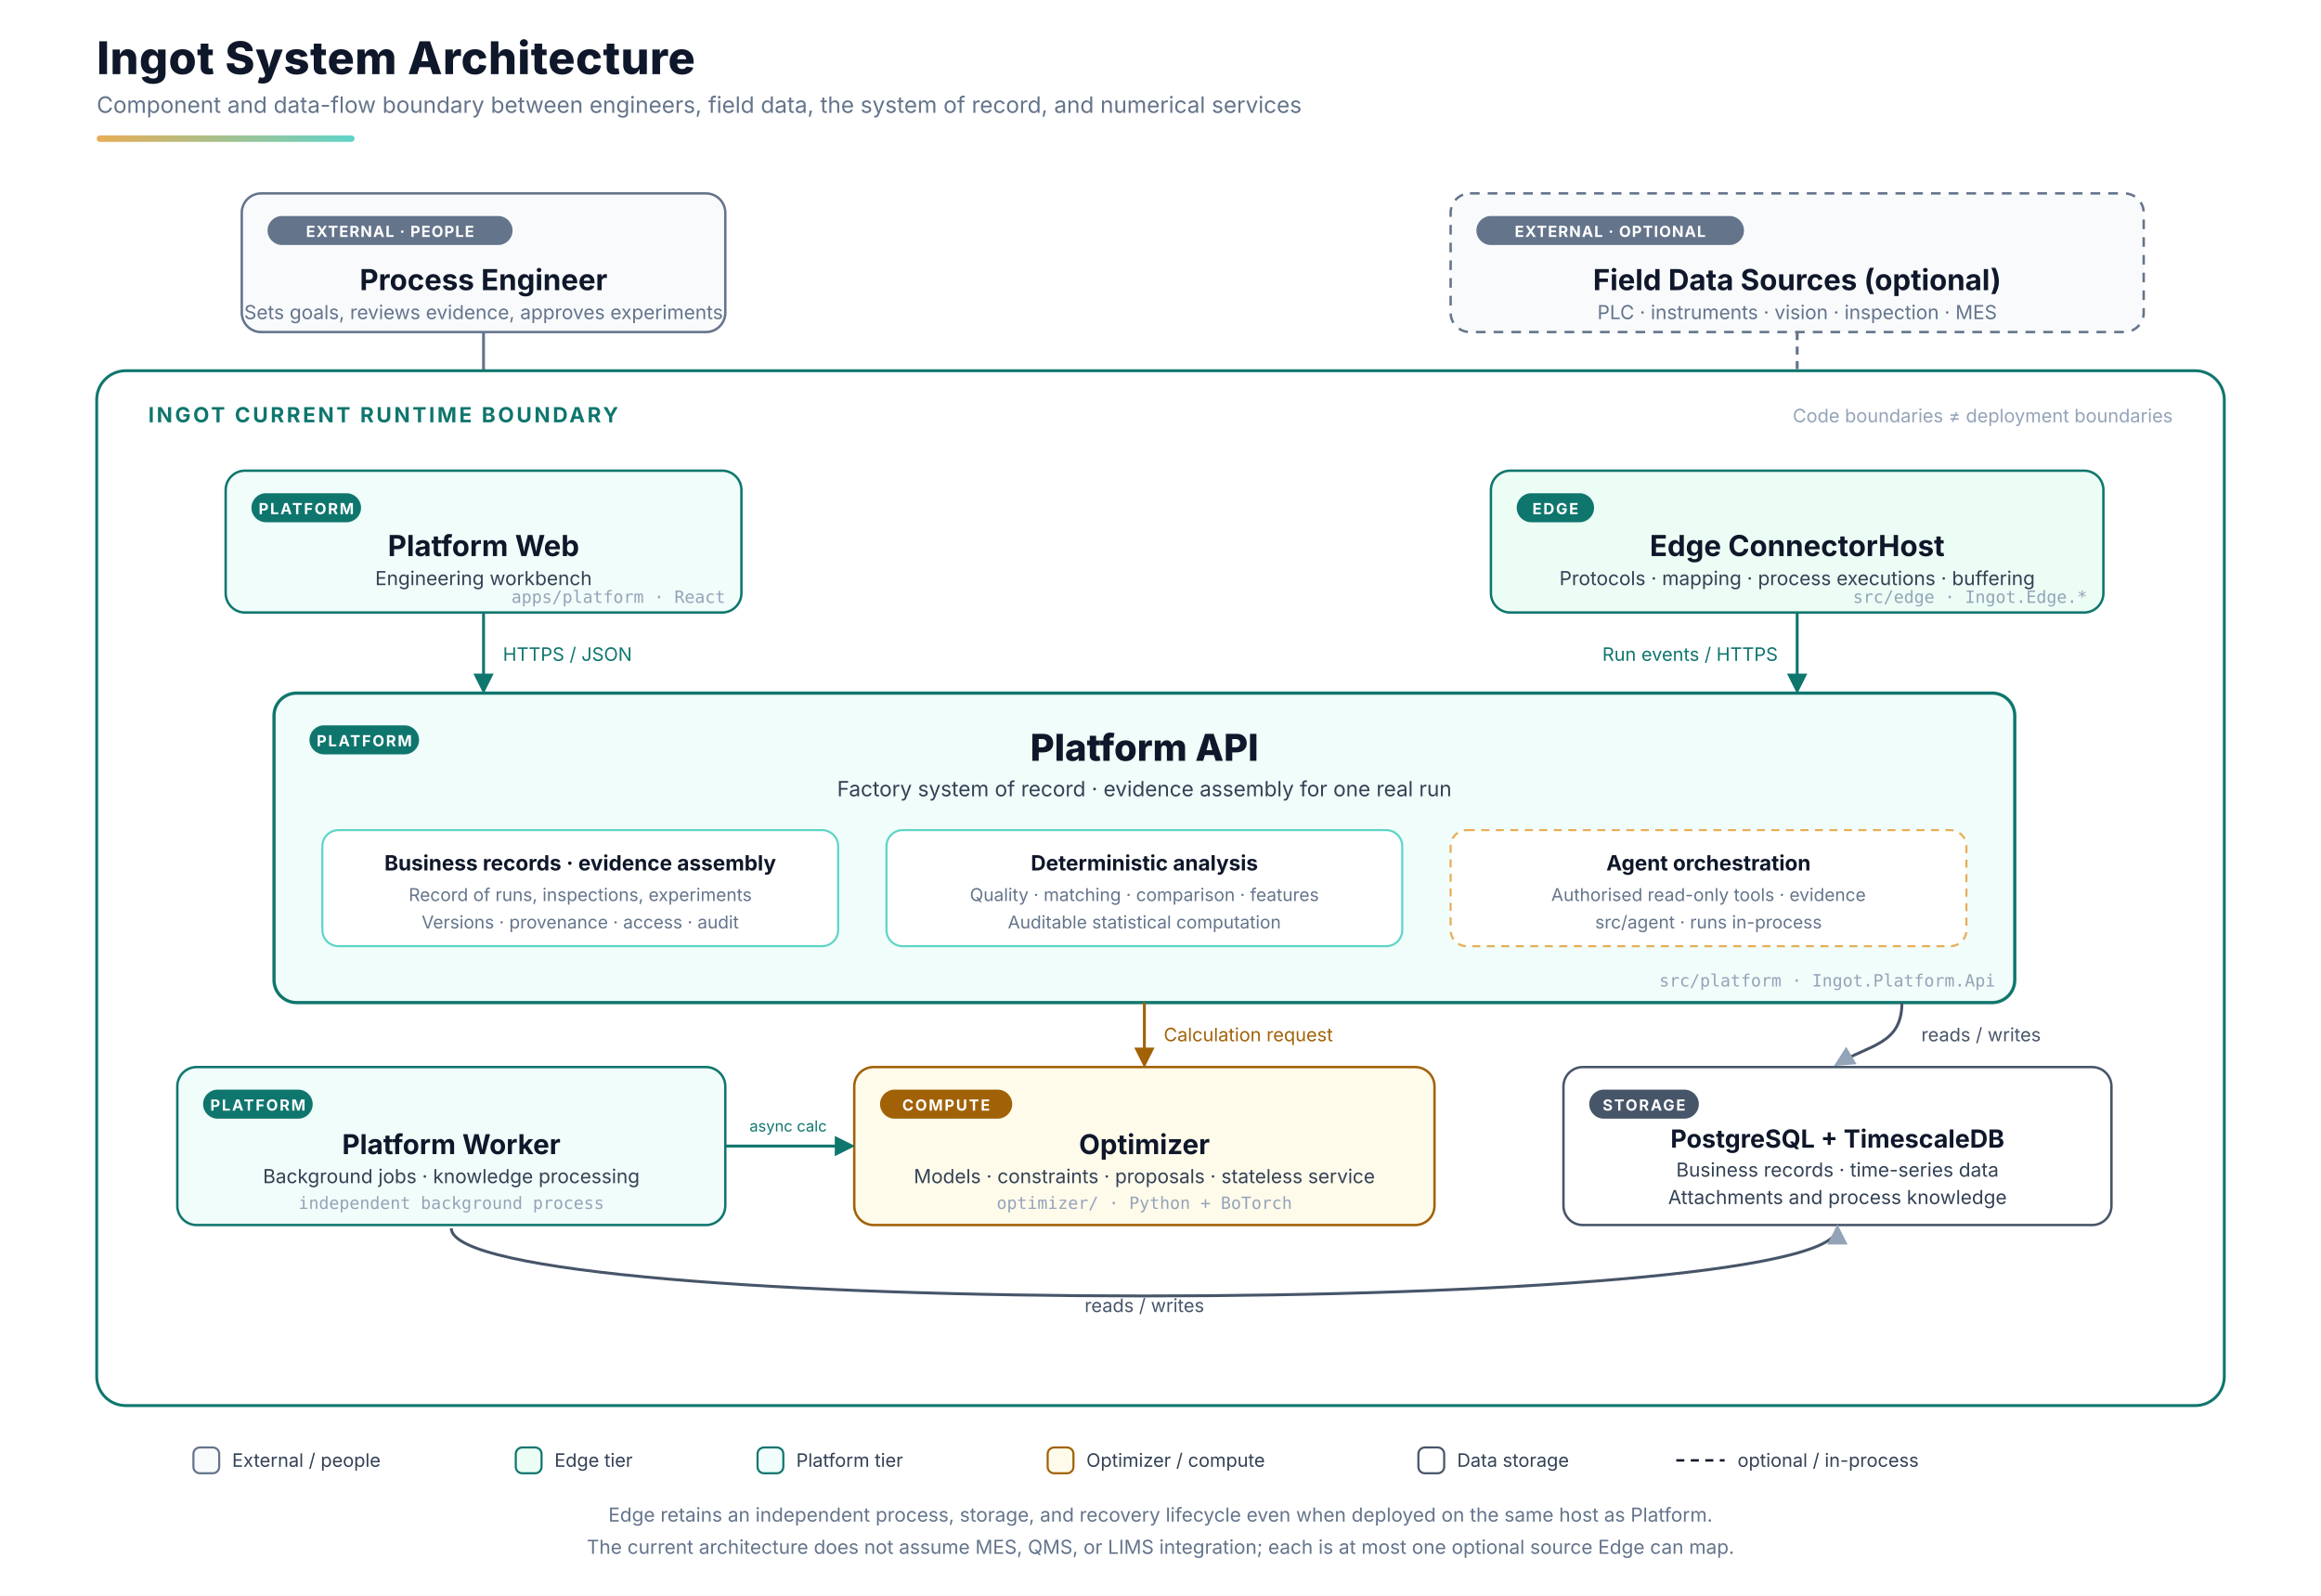
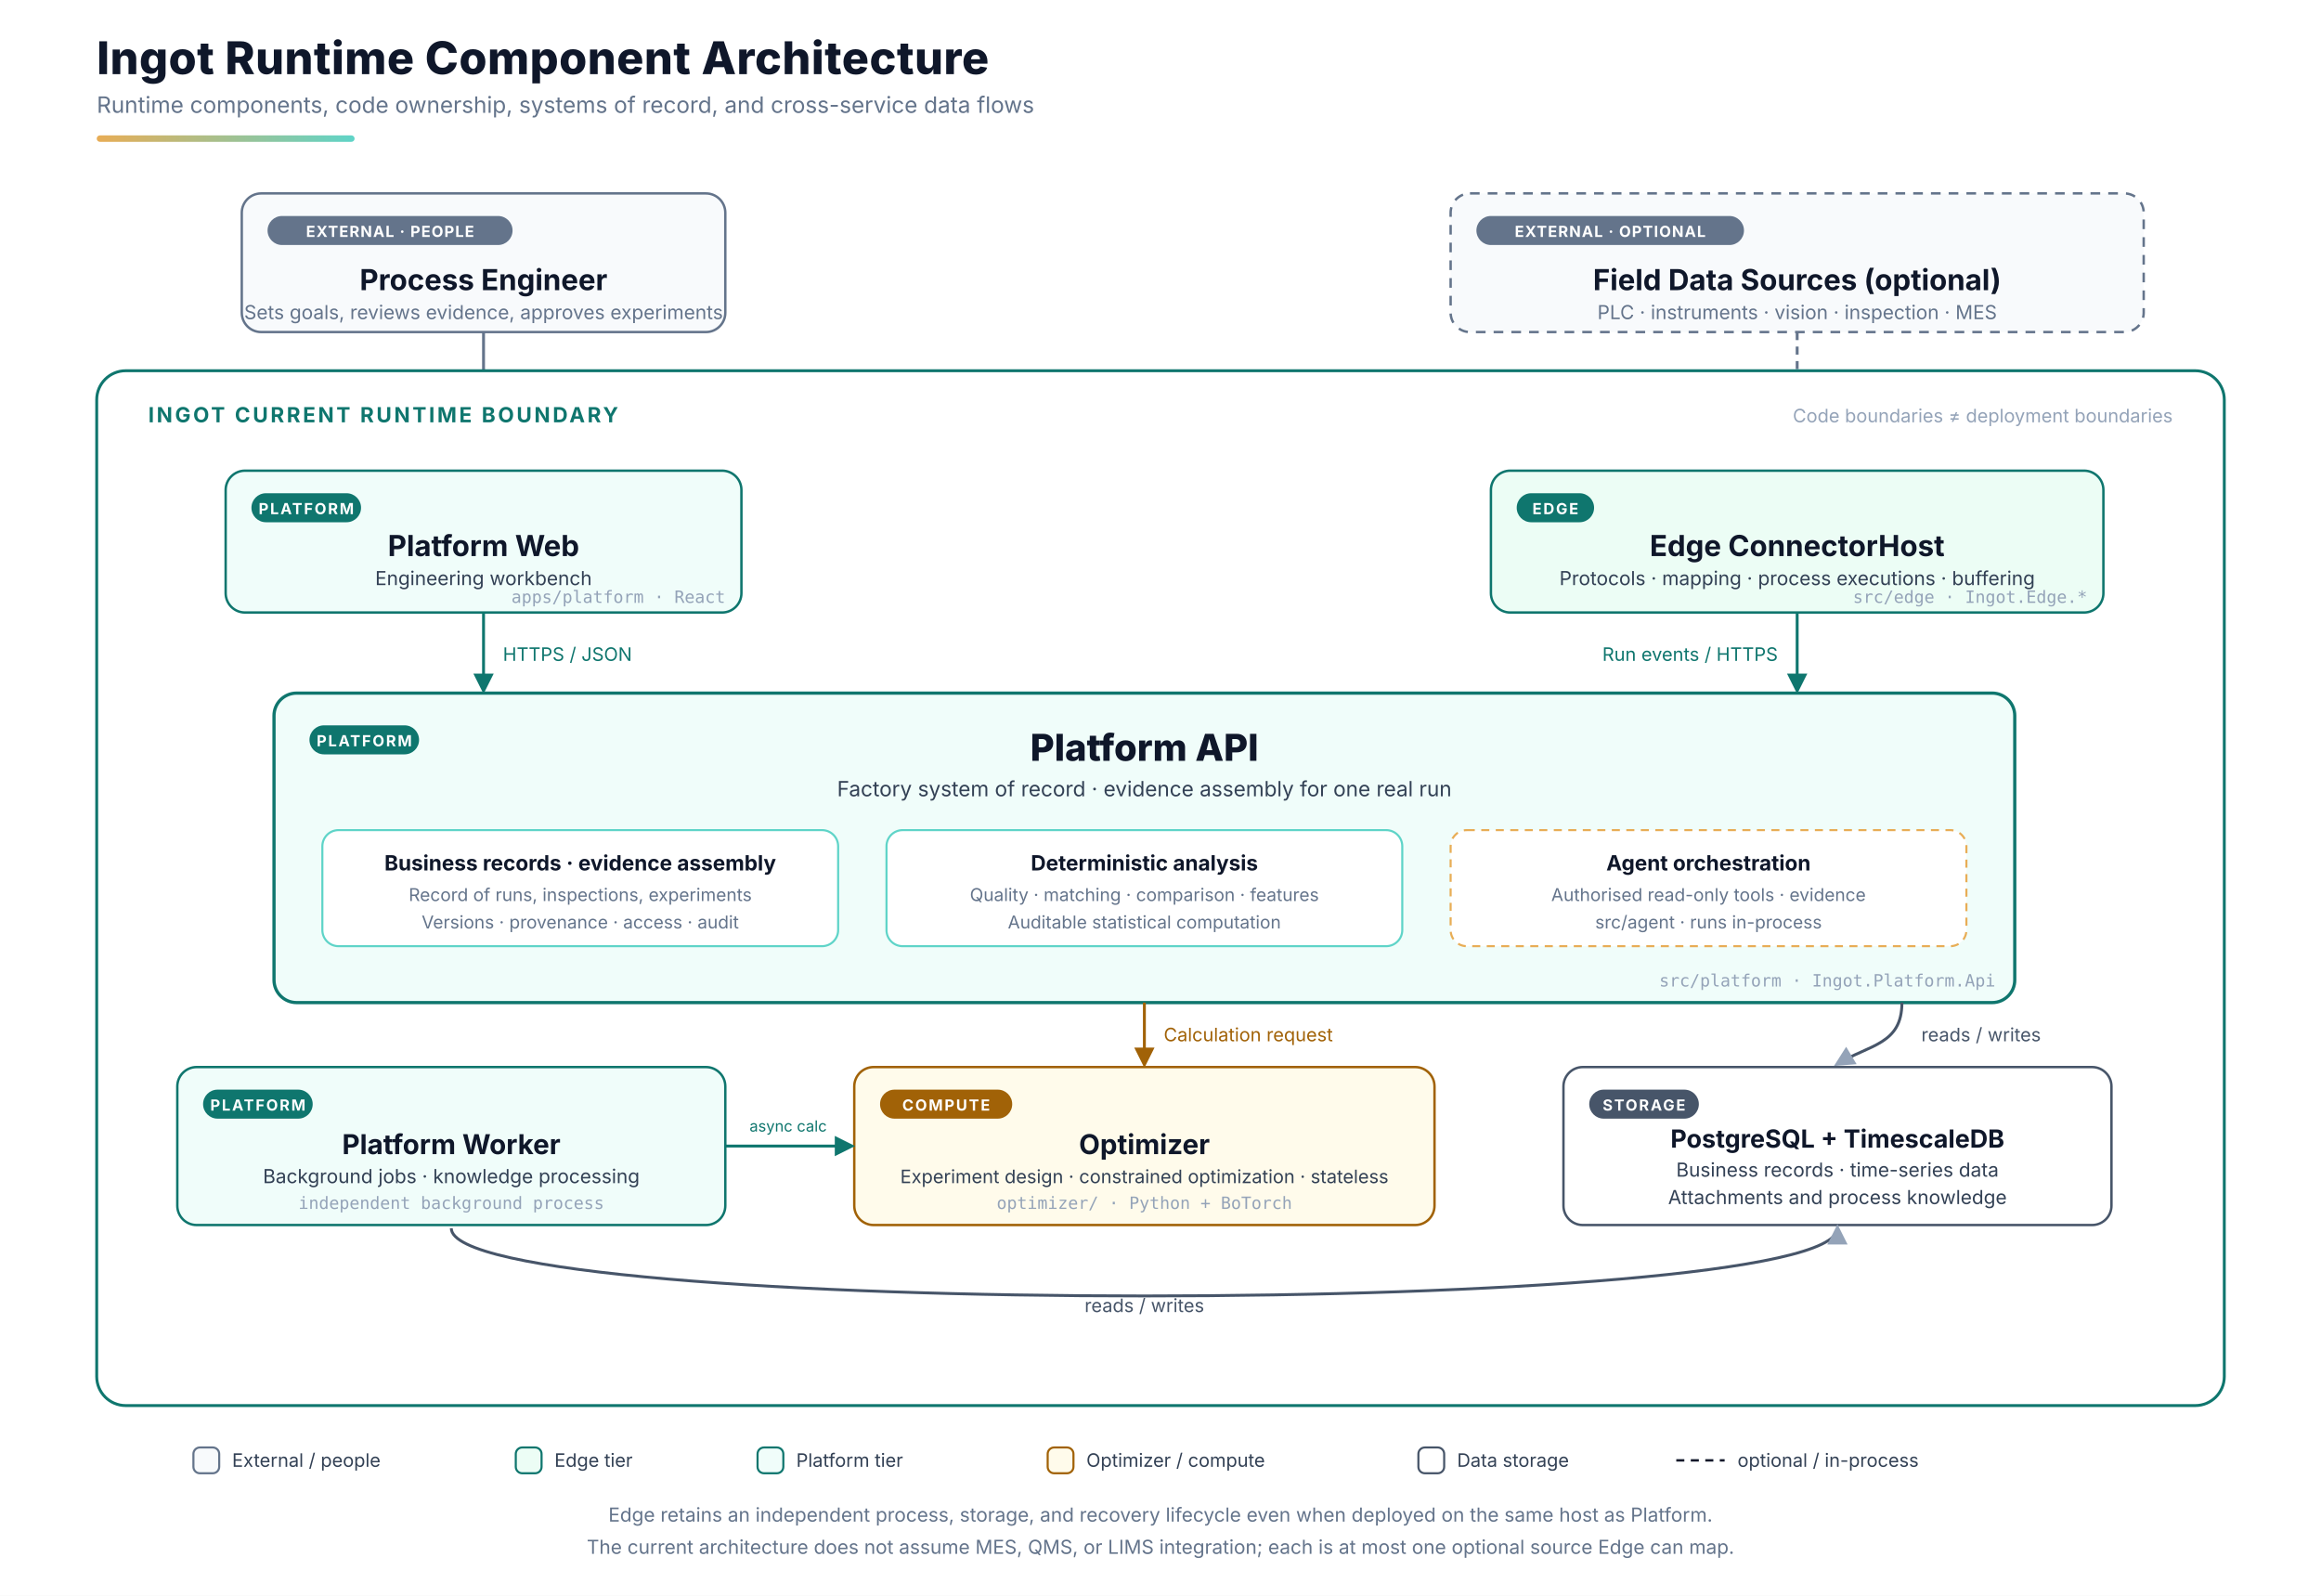
<svg xmlns="http://www.w3.org/2000/svg" viewBox="0 0 1440 990" font-family="Inter, 'PingFang SC', 'Microsoft YaHei', system-ui, sans-serif">
  <defs>
    <marker id="arrow" viewBox="0 0 10 10" refX="8" refY="5" markerWidth="7" markerHeight="7" orient="auto">
      <path d="M0 0L10 5L0 10z" fill="#0F766E" />
    </marker>
    <marker id="arrowGray" viewBox="0 0 10 10" refX="8" refY="5" markerWidth="7" markerHeight="7" orient="auto">
      <path d="M0 0L10 5L0 10z" fill="#94A3B8" />
    </marker>
    <marker id="arrowAmber" viewBox="0 0 10 10" refX="8" refY="5" markerWidth="7" markerHeight="7" orient="auto">
      <path d="M0 0L10 5L0 10z" fill="#A16207" />
    </marker>
    <linearGradient id="titleAccent" x1="0" y1="0" x2="1" y2="0">
      <stop offset="0" stop-color="#E8AD56" />
      <stop offset="1" stop-color="#5FD4C8" />
    </linearGradient>
  </defs>
  <rect width="1440" height="990" fill="#FFFFFF" />
-   <text x="60" y="46" font-size="28" font-weight="800" fill="#0F172A" letter-spacing="0.3">Ingot System Architecture</text>
-   <text x="60" y="70" font-size="14" fill="#64748B">Component and data-flow boundary between engineers, field data, the system of record, and numerical services</text>
+   <text x="60" y="46" font-size="28" font-weight="800" fill="#0F172A" letter-spacing="0.3">Ingot Runtime Component Architecture</text>
+   <text x="60" y="70" font-size="14" fill="#64748B">Runtime components, code ownership, systems of record, and cross-service data flows</text>
  <rect x="60" y="84" width="160" height="4" rx="2" fill="url(#titleAccent)" />
  <g>
    <rect x="150" y="120" width="300" height="86" rx="12" fill="#F8FAFC" stroke="#64748B" stroke-width="1.5" />
    <rect x="166" y="134" width="152" height="18" rx="9" fill="#64748B" />
    <text x="242" y="147" font-size="9.5" font-weight="700" fill="#FFFFFF" text-anchor="middle" letter-spacing="0.6">EXTERNAL · PEOPLE</text>
    <text x="300" y="180" font-size="18" font-weight="700" fill="#0F172A" text-anchor="middle">Process Engineer</text>
    <text x="300" y="198" font-size="12" fill="#64748B" text-anchor="middle">Sets goals, reviews evidence, approves experiments</text>
  </g>
  <g>
    <rect x="900" y="120" width="430" height="86" rx="12" fill="#F8FAFC" stroke="#64748B" stroke-width="1.5" stroke-dasharray="6 5" />
    <rect x="916" y="134" width="166" height="18" rx="9" fill="#64748B" />
    <text x="999" y="147" font-size="9.5" font-weight="700" fill="#FFFFFF" text-anchor="middle" letter-spacing="0.6">EXTERNAL · OPTIONAL</text>
    <text x="1115" y="180" font-size="18" font-weight="700" fill="#0F172A" text-anchor="middle">Field Data Sources (optional)</text>
    <text x="1115" y="198" font-size="12" fill="#64748B" text-anchor="middle">PLC · instruments · vision · inspection · MES</text>
  </g>
  <line x1="300" y1="206" x2="300" y2="288" stroke="#64748B" stroke-width="1.8" marker-end="url(#arrowGray)" />
  <text x="312" y="252" font-size="11.5" fill="#475569">Configures, records, reviews</text>
  <line x1="1115" y1="206" x2="1115" y2="288" stroke="#64748B" stroke-width="1.8" stroke-dasharray="5 4" marker-end="url(#arrowGray)" />
  <text x="1003" y="252" font-size="11.5" fill="#475569" text-anchor="end">Direct acquisition (optional)</text>
  <rect x="60" y="230" width="1320" height="642" rx="18" fill="#FFFFFF" stroke="#0F766E" stroke-width="1.8" />
  <text x="92" y="262" font-size="13" font-weight="700" fill="#0F766E" letter-spacing="1.5">INGOT CURRENT RUNTIME BOUNDARY</text>
  <text x="1348" y="262" font-size="11.5" fill="#94A3B8" text-anchor="end">Code boundaries ≠ deployment boundaries</text>
  <g>
    <rect x="140" y="292" width="320" height="88" rx="12" fill="#F0FDFA" stroke="#0F766E" stroke-width="1.5" />
    <rect x="156" y="306" width="68" height="18" rx="9" fill="#0F766E" />
    <text x="190" y="319" font-size="9.5" font-weight="700" fill="#FFFFFF" text-anchor="middle" letter-spacing="1">PLATFORM</text>
    <text x="300" y="345" font-size="18" font-weight="700" fill="#0F172A" text-anchor="middle">Platform Web</text>
    <text x="300" y="363" font-size="12" fill="#334155" text-anchor="middle">Engineering workbench</text>
    <text x="450" y="374" font-size="10.5" font-family="ui-monospace, Menlo, monospace" fill="#94A3B8" text-anchor="end">apps/platform · React</text>
  </g>
  <g>
    <rect x="925" y="292" width="380" height="88" rx="12" fill="#ECFDF5" stroke="#0F766E" stroke-width="1.5" />
    <rect x="941" y="306" width="48" height="18" rx="9" fill="#0F766E" />
    <text x="965" y="319" font-size="9.5" font-weight="700" fill="#FFFFFF" text-anchor="middle" letter-spacing="1">EDGE</text>
    <text x="1115" y="345" font-size="18" font-weight="700" fill="#0F172A" text-anchor="middle">Edge ConnectorHost</text>
    <text x="1115" y="363" font-size="12" fill="#334155" text-anchor="middle">Protocols · mapping · process executions · buffering</text>
    <text x="1295" y="374" font-size="10.5" font-family="ui-monospace, Menlo, monospace" fill="#94A3B8" text-anchor="end">src/edge · Ingot.Edge.*</text>
  </g>
  <line x1="300" y1="380" x2="300" y2="428" stroke="#0F766E" stroke-width="1.8" marker-end="url(#arrow)" />
  <text x="312" y="410" font-size="11.5" fill="#0F766E">HTTPS / JSON</text>
  <line x1="1115" y1="380" x2="1115" y2="428" stroke="#0F766E" stroke-width="1.8" marker-end="url(#arrow)" />
  <text x="1103" y="410" font-size="11.5" fill="#0F766E" text-anchor="end">Run events / HTTPS</text>
  <g>
    <rect x="170" y="430" width="1080" height="192" rx="14" fill="#F0FDFA" stroke="#0F766E" stroke-width="2" />
    <rect x="192" y="450" width="68" height="18" rx="9" fill="#0F766E" />
    <text x="226" y="463" font-size="9.5" font-weight="700" fill="#FFFFFF" text-anchor="middle" letter-spacing="1">PLATFORM</text>
    <text x="710" y="472" font-size="23" font-weight="800" fill="#0F172A" text-anchor="middle">Platform API</text>
    <text x="710" y="494" font-size="13" fill="#334155" text-anchor="middle">Factory system of record · evidence assembly for one real run</text>
    <g>
      <rect x="200" y="515" width="320" height="72" rx="10" fill="#FFFFFF" stroke="#5FD4C8" stroke-width="1.3" />
      <text x="360" y="540" font-size="13" font-weight="700" fill="#0F172A" text-anchor="middle">Business records · evidence assembly</text>
      <text x="360" y="559" font-size="11" fill="#64748B" text-anchor="middle">Record of runs, inspections, experiments</text>
      <text x="360" y="576" font-size="11" fill="#64748B" text-anchor="middle">Versions · provenance · access · audit</text>
    </g>
    <g>
      <rect x="550" y="515" width="320" height="72" rx="10" fill="#FFFFFF" stroke="#5FD4C8" stroke-width="1.3" />
      <text x="710" y="540" font-size="13" font-weight="700" fill="#0F172A" text-anchor="middle">Deterministic analysis</text>
      <text x="710" y="559" font-size="11" fill="#64748B" text-anchor="middle">Quality · matching · comparison · features</text>
      <text x="710" y="576" font-size="11" fill="#64748B" text-anchor="middle">Auditable statistical computation</text>
    </g>
    <g>
      <rect x="900" y="515" width="320" height="72" rx="10" fill="#FFFFFF" stroke="#E8AD56" stroke-width="1.3" stroke-dasharray="5 4" />
      <text x="1060" y="540" font-size="13" font-weight="700" fill="#0F172A" text-anchor="middle">Agent orchestration</text>
      <text x="1060" y="559" font-size="11" fill="#64748B" text-anchor="middle">Authorised read-only tools · evidence</text>
      <text x="1060" y="576" font-size="11" fill="#64748B" text-anchor="middle">src/agent · runs in-process</text>
    </g>
    <text x="1238" y="612" font-size="10.5" font-family="ui-monospace, Menlo, monospace" fill="#94A3B8" text-anchor="end">src/platform · Ingot.Platform.Api</text>
  </g>
  <g>
    <rect x="110" y="662" width="340" height="98" rx="12" fill="#F0FDFA" stroke="#0F766E" stroke-width="1.5" />
    <rect x="126" y="676" width="68" height="18" rx="9" fill="#0F766E" />
    <text x="160" y="689" font-size="9.5" font-weight="700" fill="#FFFFFF" text-anchor="middle" letter-spacing="1">PLATFORM</text>
    <text x="280" y="716" font-size="17" font-weight="700" fill="#0F172A" text-anchor="middle">Platform Worker</text>
    <text x="280" y="734" font-size="12" fill="#334155" text-anchor="middle">Background jobs · knowledge processing</text>
    <text x="280" y="750" font-size="10.5" font-family="ui-monospace, Menlo, monospace" fill="#94A3B8" text-anchor="middle">independent background process</text>
  </g>
  <g>
    <rect x="530" y="662" width="360" height="98" rx="12" fill="#FFFBEB" stroke="#A16207" stroke-width="1.5" />
    <rect x="546" y="676" width="82" height="18" rx="9" fill="#A16207" />
    <text x="587" y="689" font-size="9.5" font-weight="700" fill="#FFFFFF" text-anchor="middle" letter-spacing="1">COMPUTE</text>
    <text x="710" y="716" font-size="17" font-weight="700" fill="#0F172A" text-anchor="middle">Optimizer</text>
-     <text x="710" y="734" font-size="12" fill="#334155" text-anchor="middle">Models · constraints · proposals · stateless service</text>
+     <text x="710" y="734" font-size="11.5" fill="#334155" text-anchor="middle">Experiment design · constrained optimization · stateless</text>
    <text x="710" y="750" font-size="10.5" font-family="ui-monospace, Menlo, monospace" fill="#94A3B8" text-anchor="middle">optimizer/ · Python + BoTorch</text>
  </g>
  <g>
    <rect x="970" y="662" width="340" height="98" rx="12" fill="#FFFFFF" stroke="#475569" stroke-width="1.5" />
    <rect x="986" y="676" width="68" height="18" rx="9" fill="#475569" />
    <text x="1020" y="689" font-size="9.5" font-weight="700" fill="#FFFFFF" text-anchor="middle" letter-spacing="1">STORAGE</text>
    <text x="1140" y="712" font-size="15.5" font-weight="700" fill="#0F172A" text-anchor="middle">PostgreSQL + TimescaleDB</text>
    <text x="1140" y="730" font-size="12" fill="#334155" text-anchor="middle">Business records · time-series data</text>
    <text x="1140" y="747" font-size="12" fill="#334155" text-anchor="middle">Attachments and process knowledge</text>
  </g>
  <line x1="710" y1="622" x2="710" y2="660" stroke="#A16207" stroke-width="1.8" marker-end="url(#arrowAmber)" />
  <text x="722" y="646" font-size="11.5" fill="#A16207">Calculation request</text>
  <line x1="450" y1="711" x2="528" y2="711" stroke="#0F766E" stroke-width="1.8" marker-end="url(#arrow)" />
  <text x="489" y="702" font-size="9.5" fill="#0F766E" text-anchor="middle">async calc</text>
  <path d="M1180,622 C1180,648 1160,648 1140,660" fill="none" stroke="#475569" stroke-width="1.8" marker-end="url(#arrowGray)" />
  <text x="1192" y="646" font-size="11.5" fill="#475569">reads / writes</text>
  <path d="M280,762 C280,818 1140,818 1140,762" fill="none" stroke="#475569" stroke-width="1.8" marker-end="url(#arrowGray)" />
  <text x="710" y="814" font-size="11.5" fill="#475569" text-anchor="middle">reads / writes</text>
  <g font-size="11.5" fill="#334155">
    <rect x="120" y="898" width="16" height="16" rx="4" fill="#F8FAFC" stroke="#64748B" stroke-width="1.3" />
    <text x="144" y="910">External / people</text>
    <rect x="320" y="898" width="16" height="16" rx="4" fill="#ECFDF5" stroke="#0F766E" stroke-width="1.3" />
    <text x="344" y="910">Edge tier</text>
    <rect x="470" y="898" width="16" height="16" rx="4" fill="#F0FDFA" stroke="#0F766E" stroke-width="1.3" />
    <text x="494" y="910">Platform tier</text>
    <rect x="650" y="898" width="16" height="16" rx="4" fill="#FFFBEB" stroke="#A16207" stroke-width="1.3" />
    <text x="674" y="910">Optimizer / compute</text>
    <rect x="880" y="898" width="16" height="16" rx="4" fill="#FFFFFF" stroke="#475569" stroke-width="1.3" />
    <text x="904" y="910">Data storage</text>
    <line x1="1040" y1="906" x2="1070" y2="906" stroke="#0F172A" stroke-width="1.5" stroke-dasharray="5 4" />
    <text x="1078" y="910">optional / in-process</text>
  </g>
  <text x="720" y="944" font-size="12" fill="#64748B" text-anchor="middle">Edge retains an independent process, storage, and recovery lifecycle even when deployed on the same host as Platform.</text>
  <text x="720" y="964" font-size="12" fill="#64748B" text-anchor="middle">The current architecture does not assume MES, QMS, or LIMS integration; each is at most one optional source Edge can map.</text>
</svg>
